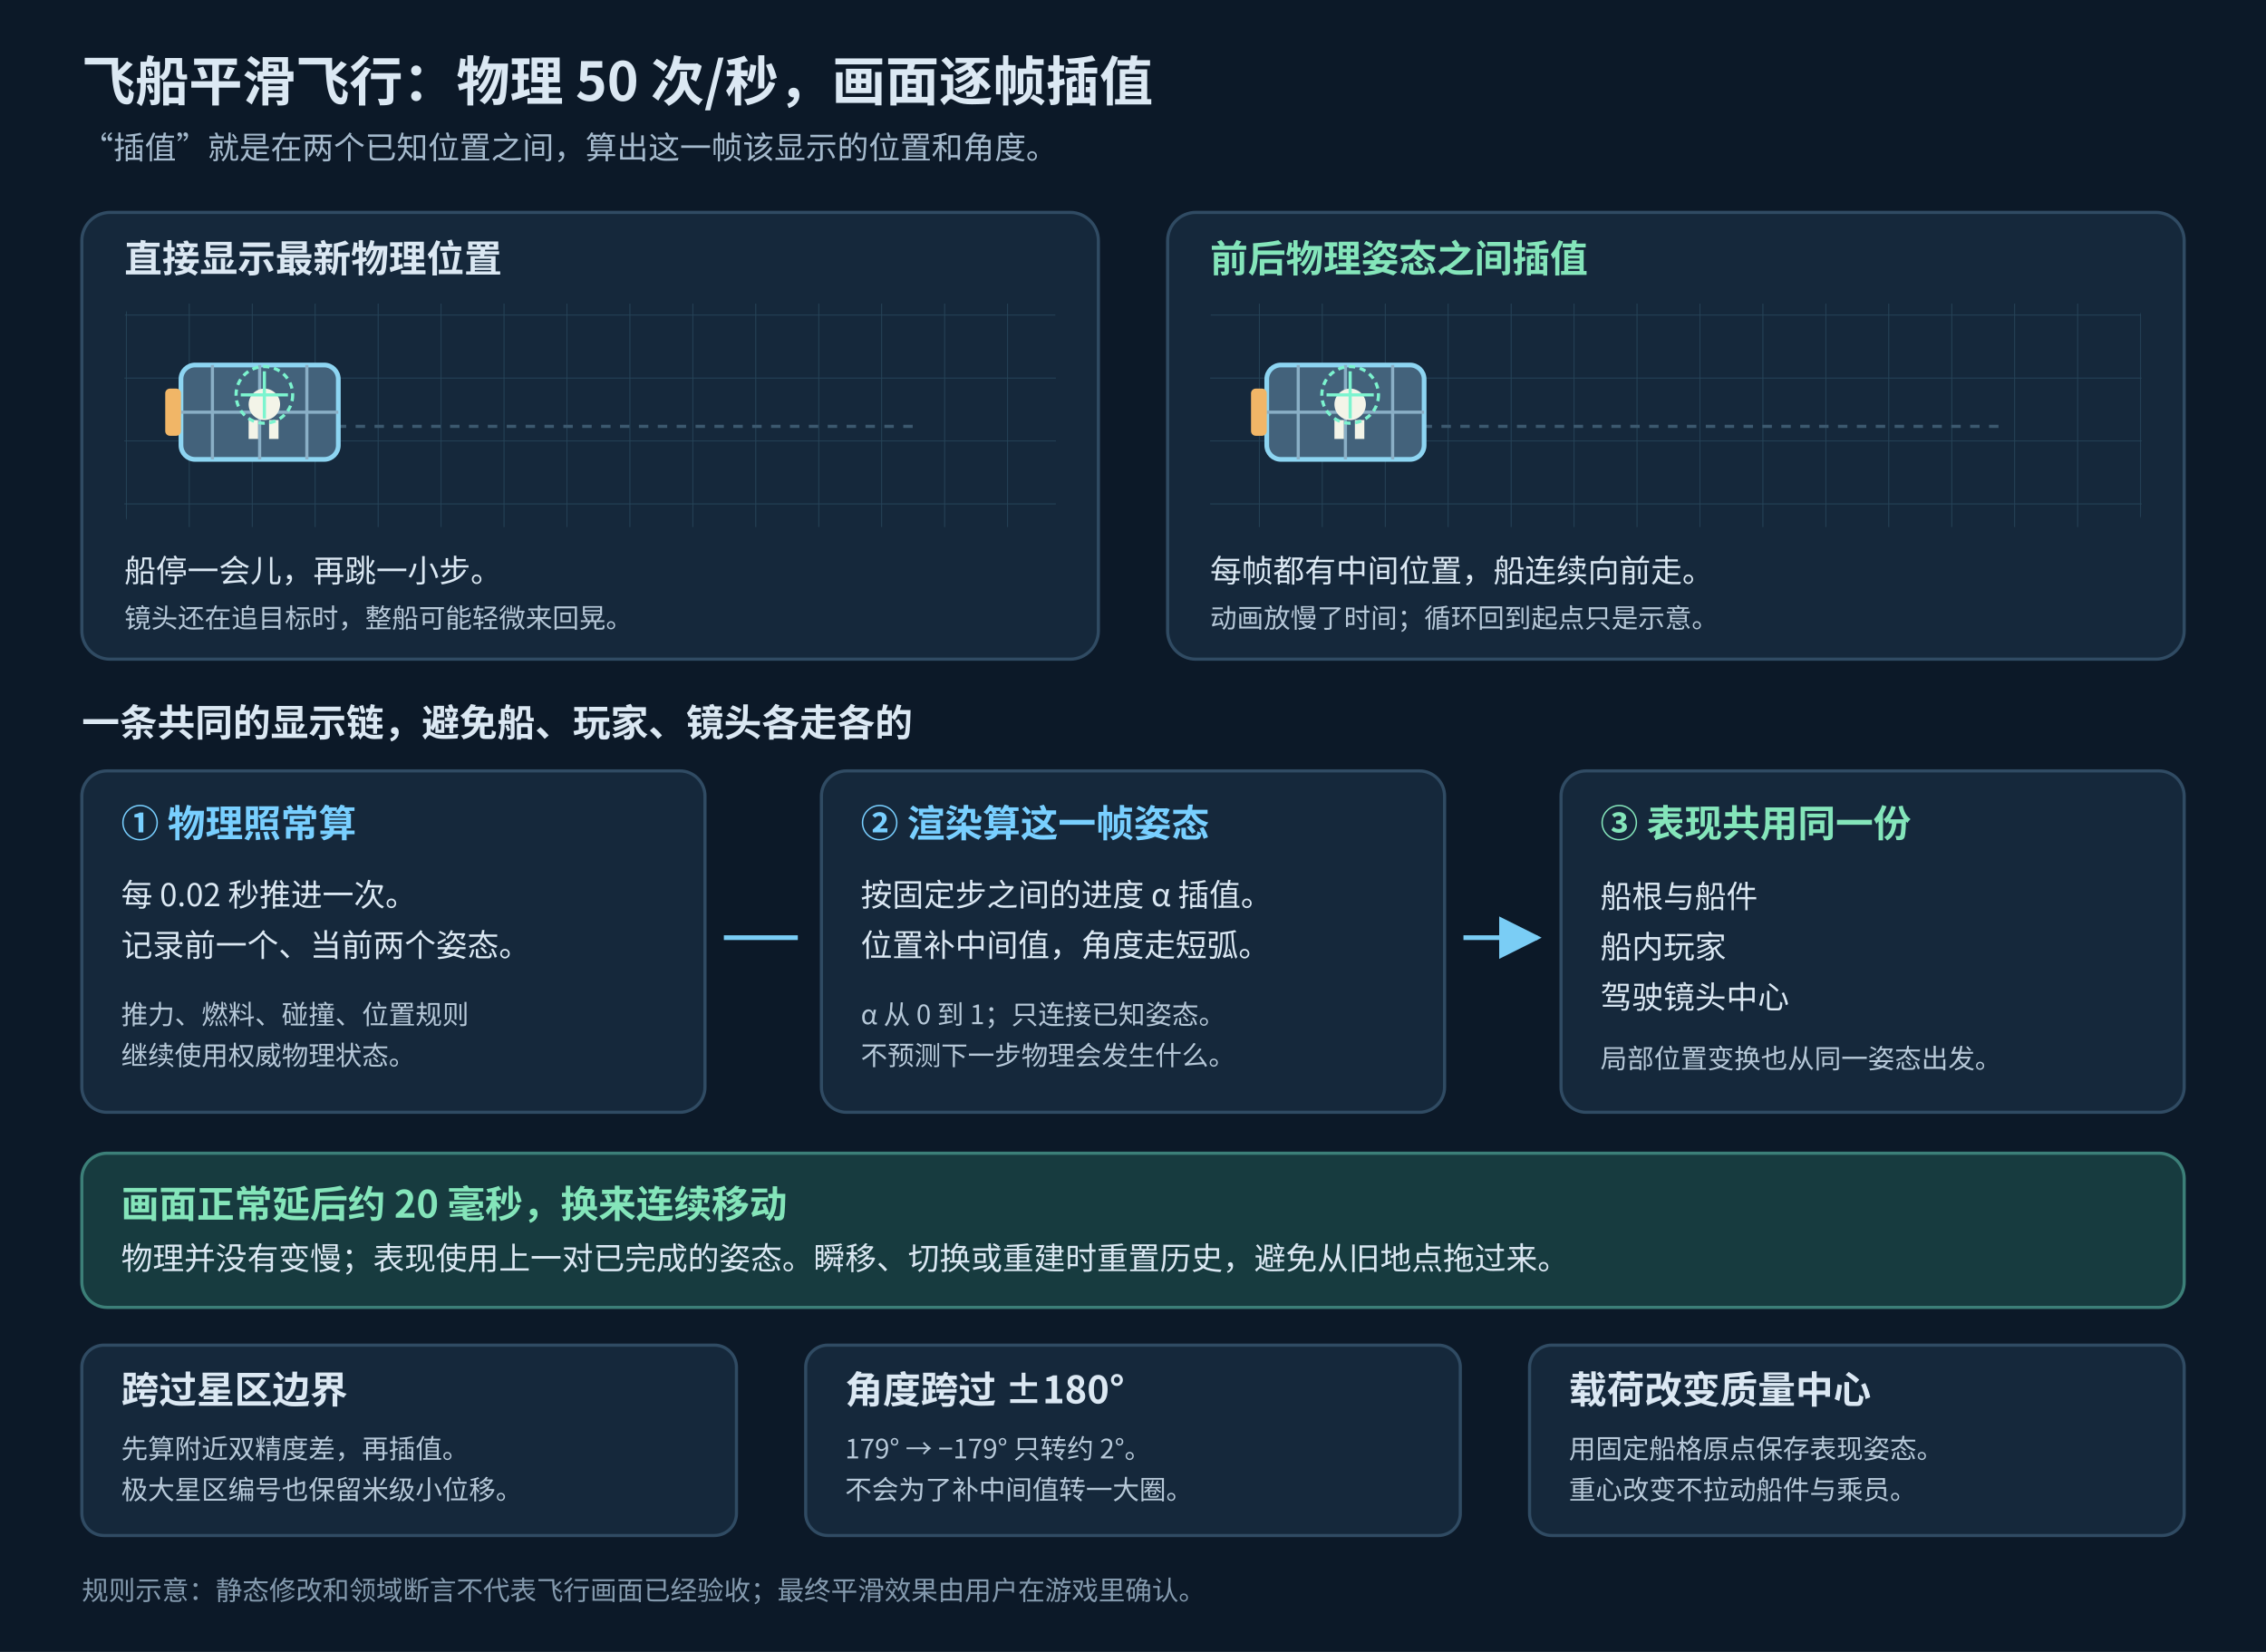
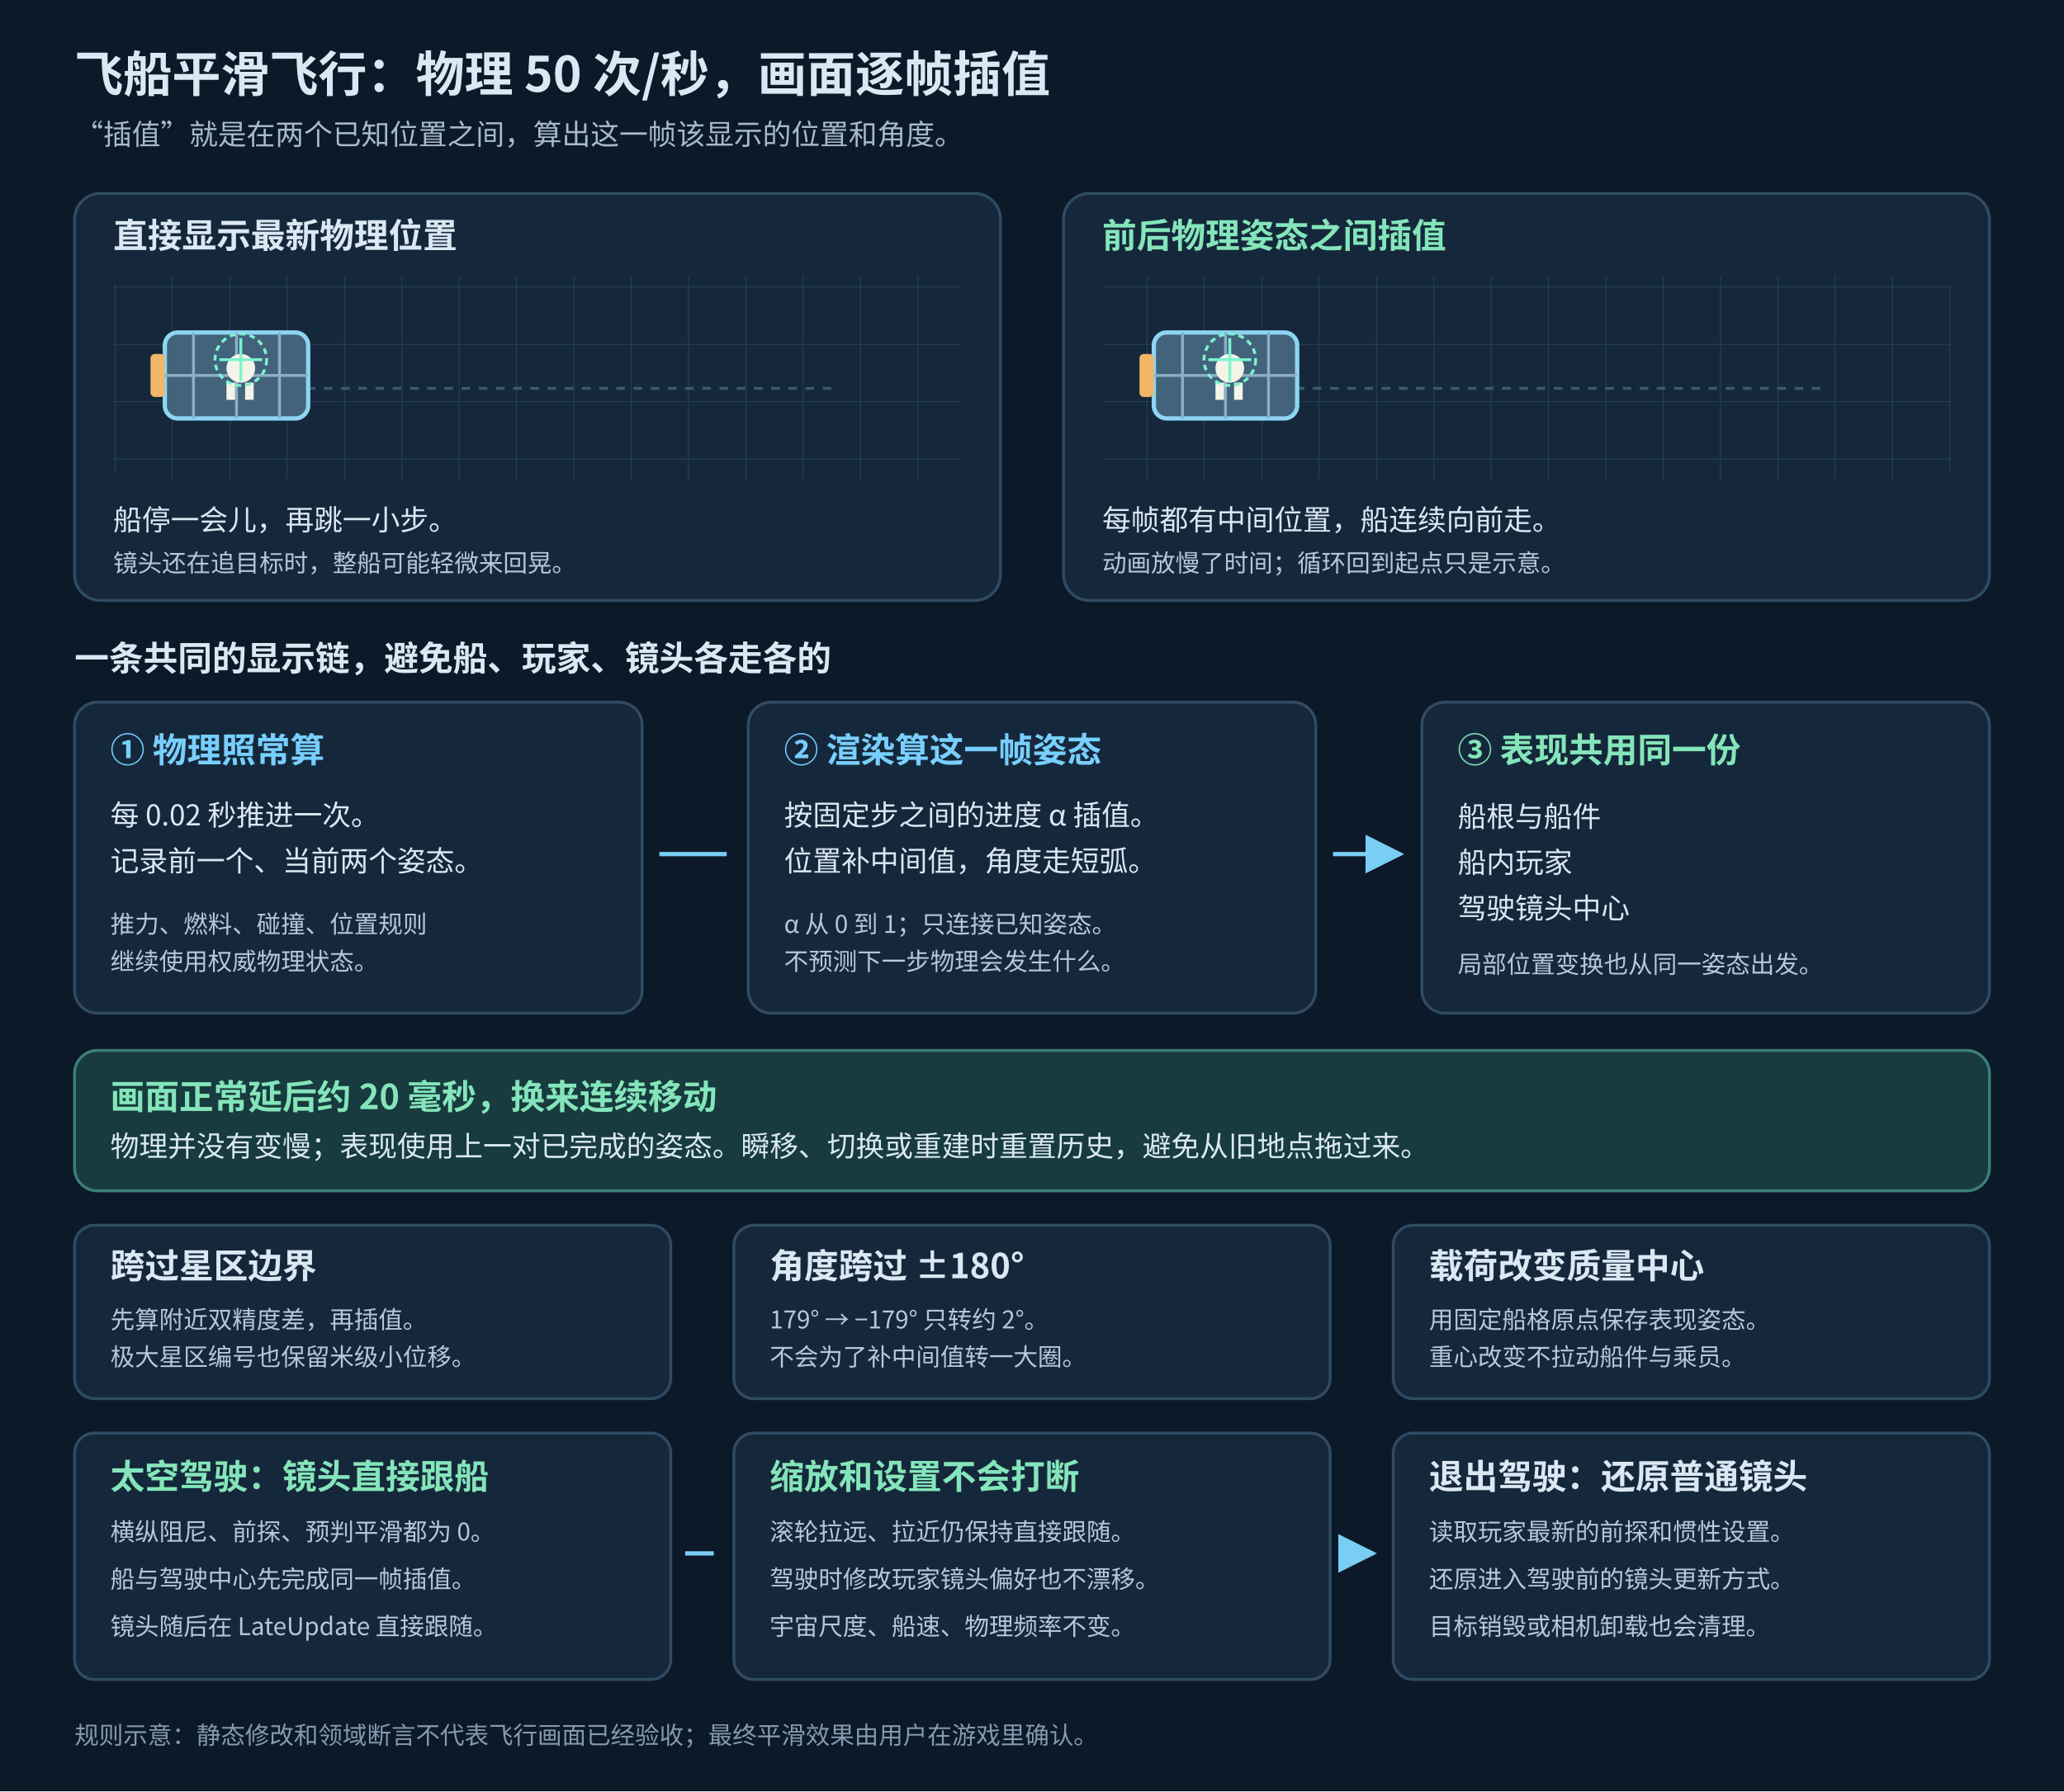
- <svg xmlns="http://www.w3.org/2000/svg" width="1440" height="1050" viewBox="0 0 1440 1050" role="img" aria-labelledby="title description">
+ <svg xmlns="http://www.w3.org/2000/svg" width="1440" height="1250" viewBox="0 0 1440 1250" role="img" aria-labelledby="title description">
  <defs>
    <style>
      text{font-family:"Microsoft YaHei","Noto Sans CJK SC",sans-serif;fill:#dbe8f3}
      .title{font-size:34px;font-weight:700}.subtitle{font-size:20px;fill:#a5bacd}
      .heading{font-size:24px;font-weight:700}.body{font-size:20px}.small{font-size:17px;fill:#b6c8d8}
      .blue{fill:#78cfff}.green{fill:#84e5ba}.muted{fill:#849aae}
      .card{fill:#15283b;stroke:#304b63;stroke-width:2}.line{stroke:#3c596f;stroke-width:2}
      .arrow{stroke:#7acdf5;stroke-width:3;fill:none;marker-end:url(#arrow)}
    </style>
    <marker id="arrow" viewBox="0 0 10 10" refX="9" refY="5" markerWidth="9" markerHeight="9" orient="auto-start-reverse">
      <path d="M0 0L10 5L0 10Z" fill="#7acdf5" />
    </marker>
    <pattern id="grid" width="40" height="40" patternUnits="userSpaceOnUse">
      <path d="M40 0H0V40" fill="none" stroke="#264459" stroke-width="1" />
    </pattern>
    <g id="ship">
      <rect x="-50" y="-30" width="100" height="60" rx="9" fill="#43627b" stroke="#8dd5f2" stroke-width="3" />
      <path d="M-30-30V30M0-30V30M30-30V30M-50 0H50" stroke="#8aafc6" stroke-width="2" />
      <rect x="-60" y="-15" width="10" height="30" rx="3" fill="#f1b667" />
      <circle cx="3" cy="-5" r="10" fill="#f3f4e8" />
      <path d="M-4 5V17M9 5V17" stroke="#f3f4e8" stroke-width="6" />
      <path d="M-12-11H18M3-26V4" stroke="#7cf4cf" stroke-width="2" />
      <circle cx="3" cy="-11" r="18" fill="none" stroke="#7cf4cf" stroke-width="2" stroke-dasharray="4 3" />
    </g>
  </defs>
-   <rect width="1440" height="1050" fill="#0c1928" />
+   <rect width="1440" height="1250" fill="#0c1928" />
  <text x="52" y="64" class="title">飞船平滑飞行：物理 50 次/秒，画面逐帧插值</text>
  <text x="52" y="101" class="subtitle">“插值”就是在两个已知位置之间，算出这一帧该显示的位置和角度。</text>
  <rect x="52" y="135" width="646" height="284" rx="18" class="card" />
  <rect x="742" y="135" width="646" height="284" rx="18" class="card" />
  <text x="79" y="173" class="heading">直接显示最新物理位置</text>
  <text x="769" y="173" class="heading green">前后物理姿态之间插值</text>
  <rect x="79" y="193" width="592" height="142" rx="10" fill="url(#grid)" />
  <rect x="769" y="193" width="592" height="142" rx="10" fill="url(#grid)" />
  <path d="M130 271H580" class="line" stroke-dasharray="6 6" />
  <path d="M820 271H1270" class="line" stroke-dasharray="6 6" />
  <g transform="translate(165 262)">
    <g>
      <use href="#ship" />
      <animateTransform attributeName="transform" type="translate" values="0 0;70 0;140 0;210 0;280 0;350 0" keyTimes="0;.2;.4;.6;.8;1" dur="4s" repeatCount="indefinite" calcMode="discrete" />
    </g>
  </g>
  <g transform="translate(855 262)">
    <g>
      <use href="#ship" />
      <animateTransform attributeName="transform" type="translate" values="0 0;70 0;140 0;210 0;280 0;350 0" keyTimes="0;.2;.4;.6;.8;1" dur="4s" repeatCount="indefinite" calcMode="linear" />
    </g>
  </g>
  <text x="79" y="370" class="body">船停一会儿，再跳一小步。</text>
  <text x="79" y="399" class="small">镜头还在追目标时，整船可能轻微来回晃。</text>
  <text x="769" y="370" class="body">每帧都有中间位置，船连续向前走。</text>
  <text x="769" y="399" class="small">动画放慢了时间；循环回到起点只是示意。</text>
  <text x="52" y="468" class="heading">一条共同的显示链，避免船、玩家、镜头各走各的</text>
  <rect x="52" y="490" width="396" height="217" rx="16" class="card" />
  <rect x="522" y="490" width="396" height="217" rx="16" class="card" />
  <rect x="992" y="490" width="396" height="217" rx="16" class="card" />
  <path d="M460 596H507M930 596H977" class="arrow" />
  <text x="77" y="532" class="heading blue">① 物理照常算</text>
  <text x="77" y="576" class="body">每 0.02 秒推进一次。</text>
  <text x="77" y="608" class="body">记录前一个、当前两个姿态。</text>
  <text x="77" y="651" class="small">推力、燃料、碰撞、位置规则</text>
  <text x="77" y="677" class="small">继续使用权威物理状态。</text>
  <text x="547" y="532" class="heading blue">② 渲染算这一帧姿态</text>
  <text x="547" y="576" class="body">按固定步之间的进度 α 插值。</text>
  <text x="547" y="608" class="body">位置补中间值，角度走短弧。</text>
  <text x="547" y="651" class="small">α 从 0 到 1；只连接已知姿态。</text>
  <text x="547" y="677" class="small">不预测下一步物理会发生什么。</text>
  <text x="1017" y="532" class="heading green">③ 表现共用同一份</text>
  <text x="1017" y="577" class="body">船根与船件</text>
  <text x="1017" y="609" class="body">船内玩家</text>
  <text x="1017" y="641" class="body">驾驶镜头中心</text>
  <text x="1017" y="679" class="small">局部位置变换也从同一姿态出发。</text>
  <rect x="52" y="733" width="1336" height="98" rx="16" fill="#173b3f" stroke="#3c7f78" stroke-width="2" />
  <text x="77" y="774" class="heading green">画面正常延后约 20 毫秒，换来连续移动</text>
  <text x="77" y="807" class="body">物理并没有变慢；表现使用上一对已完成的姿态。瞬移、切换或重建时重置历史，避免从旧地点拖过来。</text>
  <rect x="52" y="855" width="416" height="121" rx="14" class="card" />
  <rect x="512" y="855" width="416" height="121" rx="14" class="card" />
  <rect x="972" y="855" width="416" height="121" rx="14" class="card" />
  <text x="77" y="892" class="heading">跨过星区边界</text>
  <text x="77" y="927" class="small">先算附近双精度差，再插值。</text>
  <text x="77" y="953" class="small">极大星区编号也保留米级小位移。</text>
  <text x="537" y="892" class="heading">角度跨过 ±180°</text>
  <text x="537" y="927" class="small">179° → −179° 只转约 2°。</text>
  <text x="537" y="953" class="small">不会为了补中间值转一大圈。</text>
  <text x="997" y="892" class="heading">载荷改变质量中心</text>
  <text x="997" y="927" class="small">用固定船格原点保存表现姿态。</text>
  <text x="997" y="953" class="small">重心改变不拉动船件与乘员。</text>
-   <text x="52" y="1017" class="small muted">规则示意：静态修改和领域断言不代表飞行画面已经验收；最终平滑效果由用户在游戏里确认。</text>
+   <rect x="52" y="1000" width="416" height="172" rx="14" class="card" />
+   <rect x="512" y="1000" width="416" height="172" rx="14" class="card" />
+   <rect x="972" y="1000" width="416" height="172" rx="14" class="card" />
+   <path d="M478 1084H498M938 1084H958" class="arrow" />
+   <text x="77" y="1039" class="heading green">太空驾驶：镜头直接跟船</text>
+   <text x="77" y="1075" class="small">横纵阻尼、前探、预判平滑都为 0。</text>
+   <text x="77" y="1108" class="small">船与驾驶中心先完成同一帧插值。</text>
+   <text x="77" y="1141" class="small">镜头随后在 LateUpdate 直接跟随。</text>
+   <text x="537" y="1039" class="heading green">缩放和设置不会打断</text>
+   <text x="537" y="1075" class="small">滚轮拉远、拉近仍保持直接跟随。</text>
+   <text x="537" y="1108" class="small">驾驶时修改玩家镜头偏好也不漂移。</text>
+   <text x="537" y="1141" class="small">宇宙尺度、船速、物理频率不变。</text>
+   <text x="997" y="1039" class="heading">退出驾驶：还原普通镜头</text>
+   <text x="997" y="1075" class="small">读取玩家最新的前探和惯性设置。</text>
+   <text x="997" y="1108" class="small">还原进入驾驶前的镜头更新方式。</text>
+   <text x="997" y="1141" class="small">目标销毁或相机卸载也会清理。</text>
+   <text x="52" y="1217" class="small muted">规则示意：静态修改和领域断言不代表飞行画面已经验收；最终平滑效果由用户在游戏里确认。</text>
</svg>
